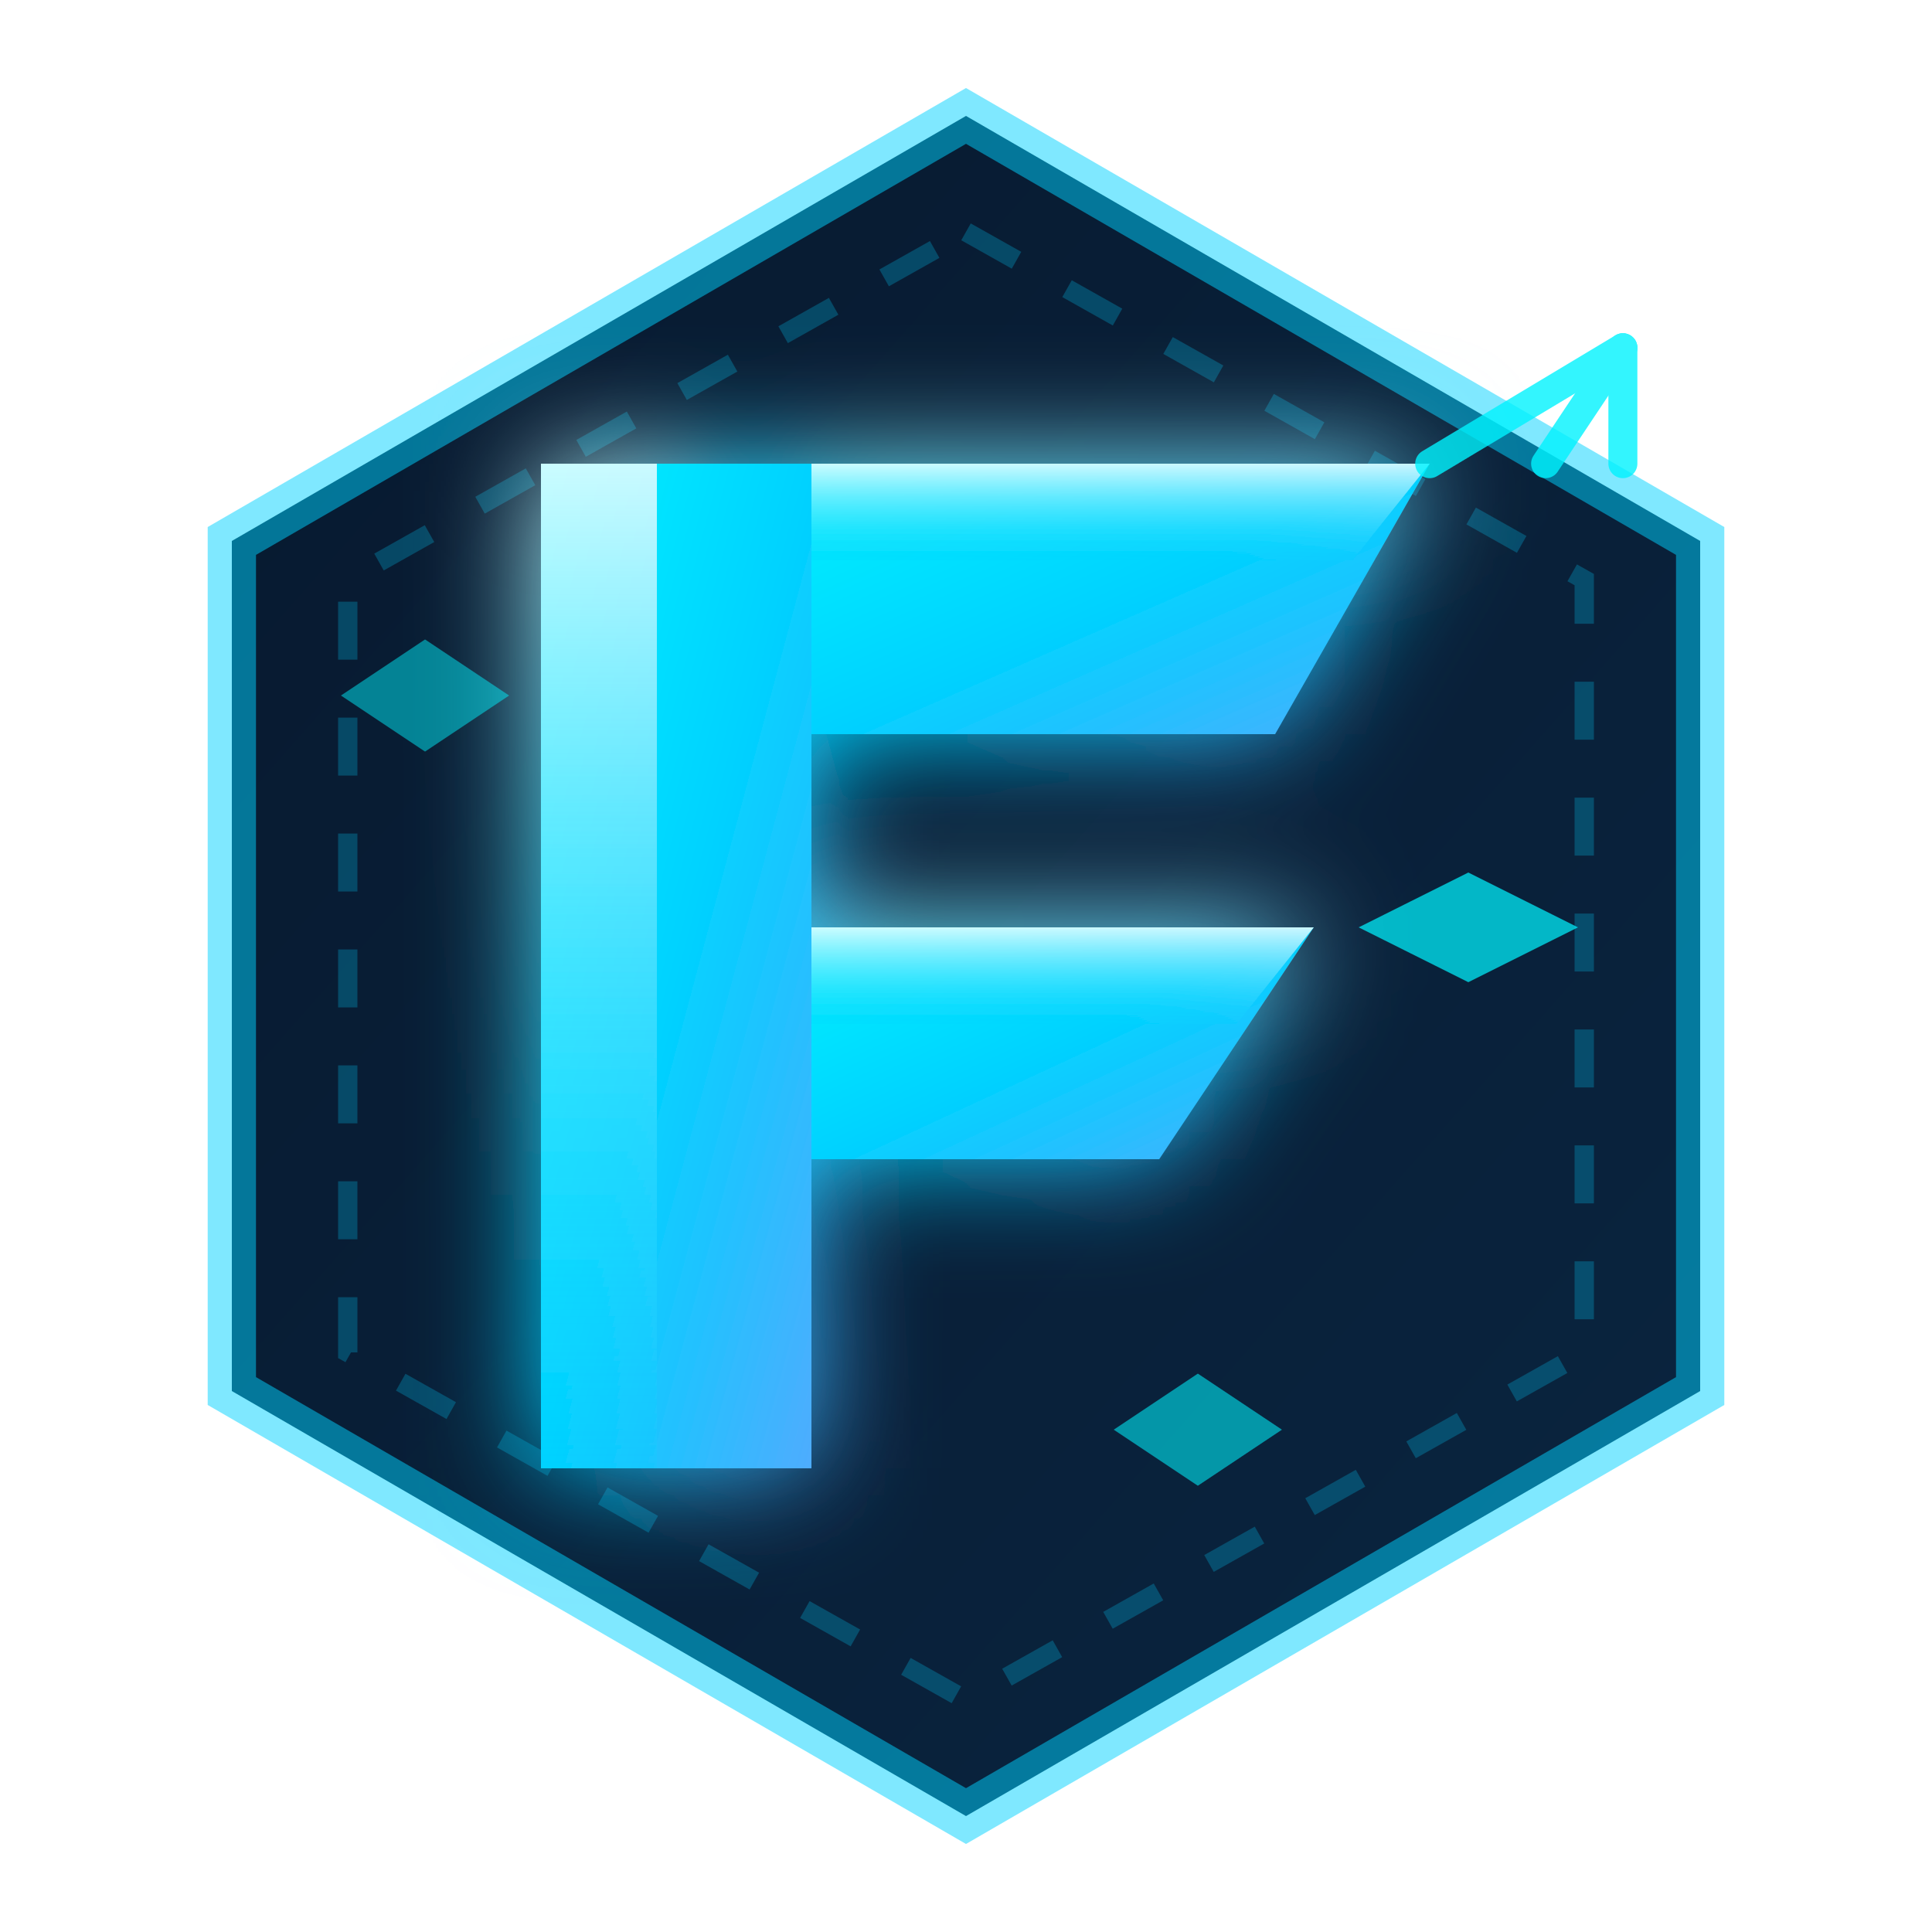
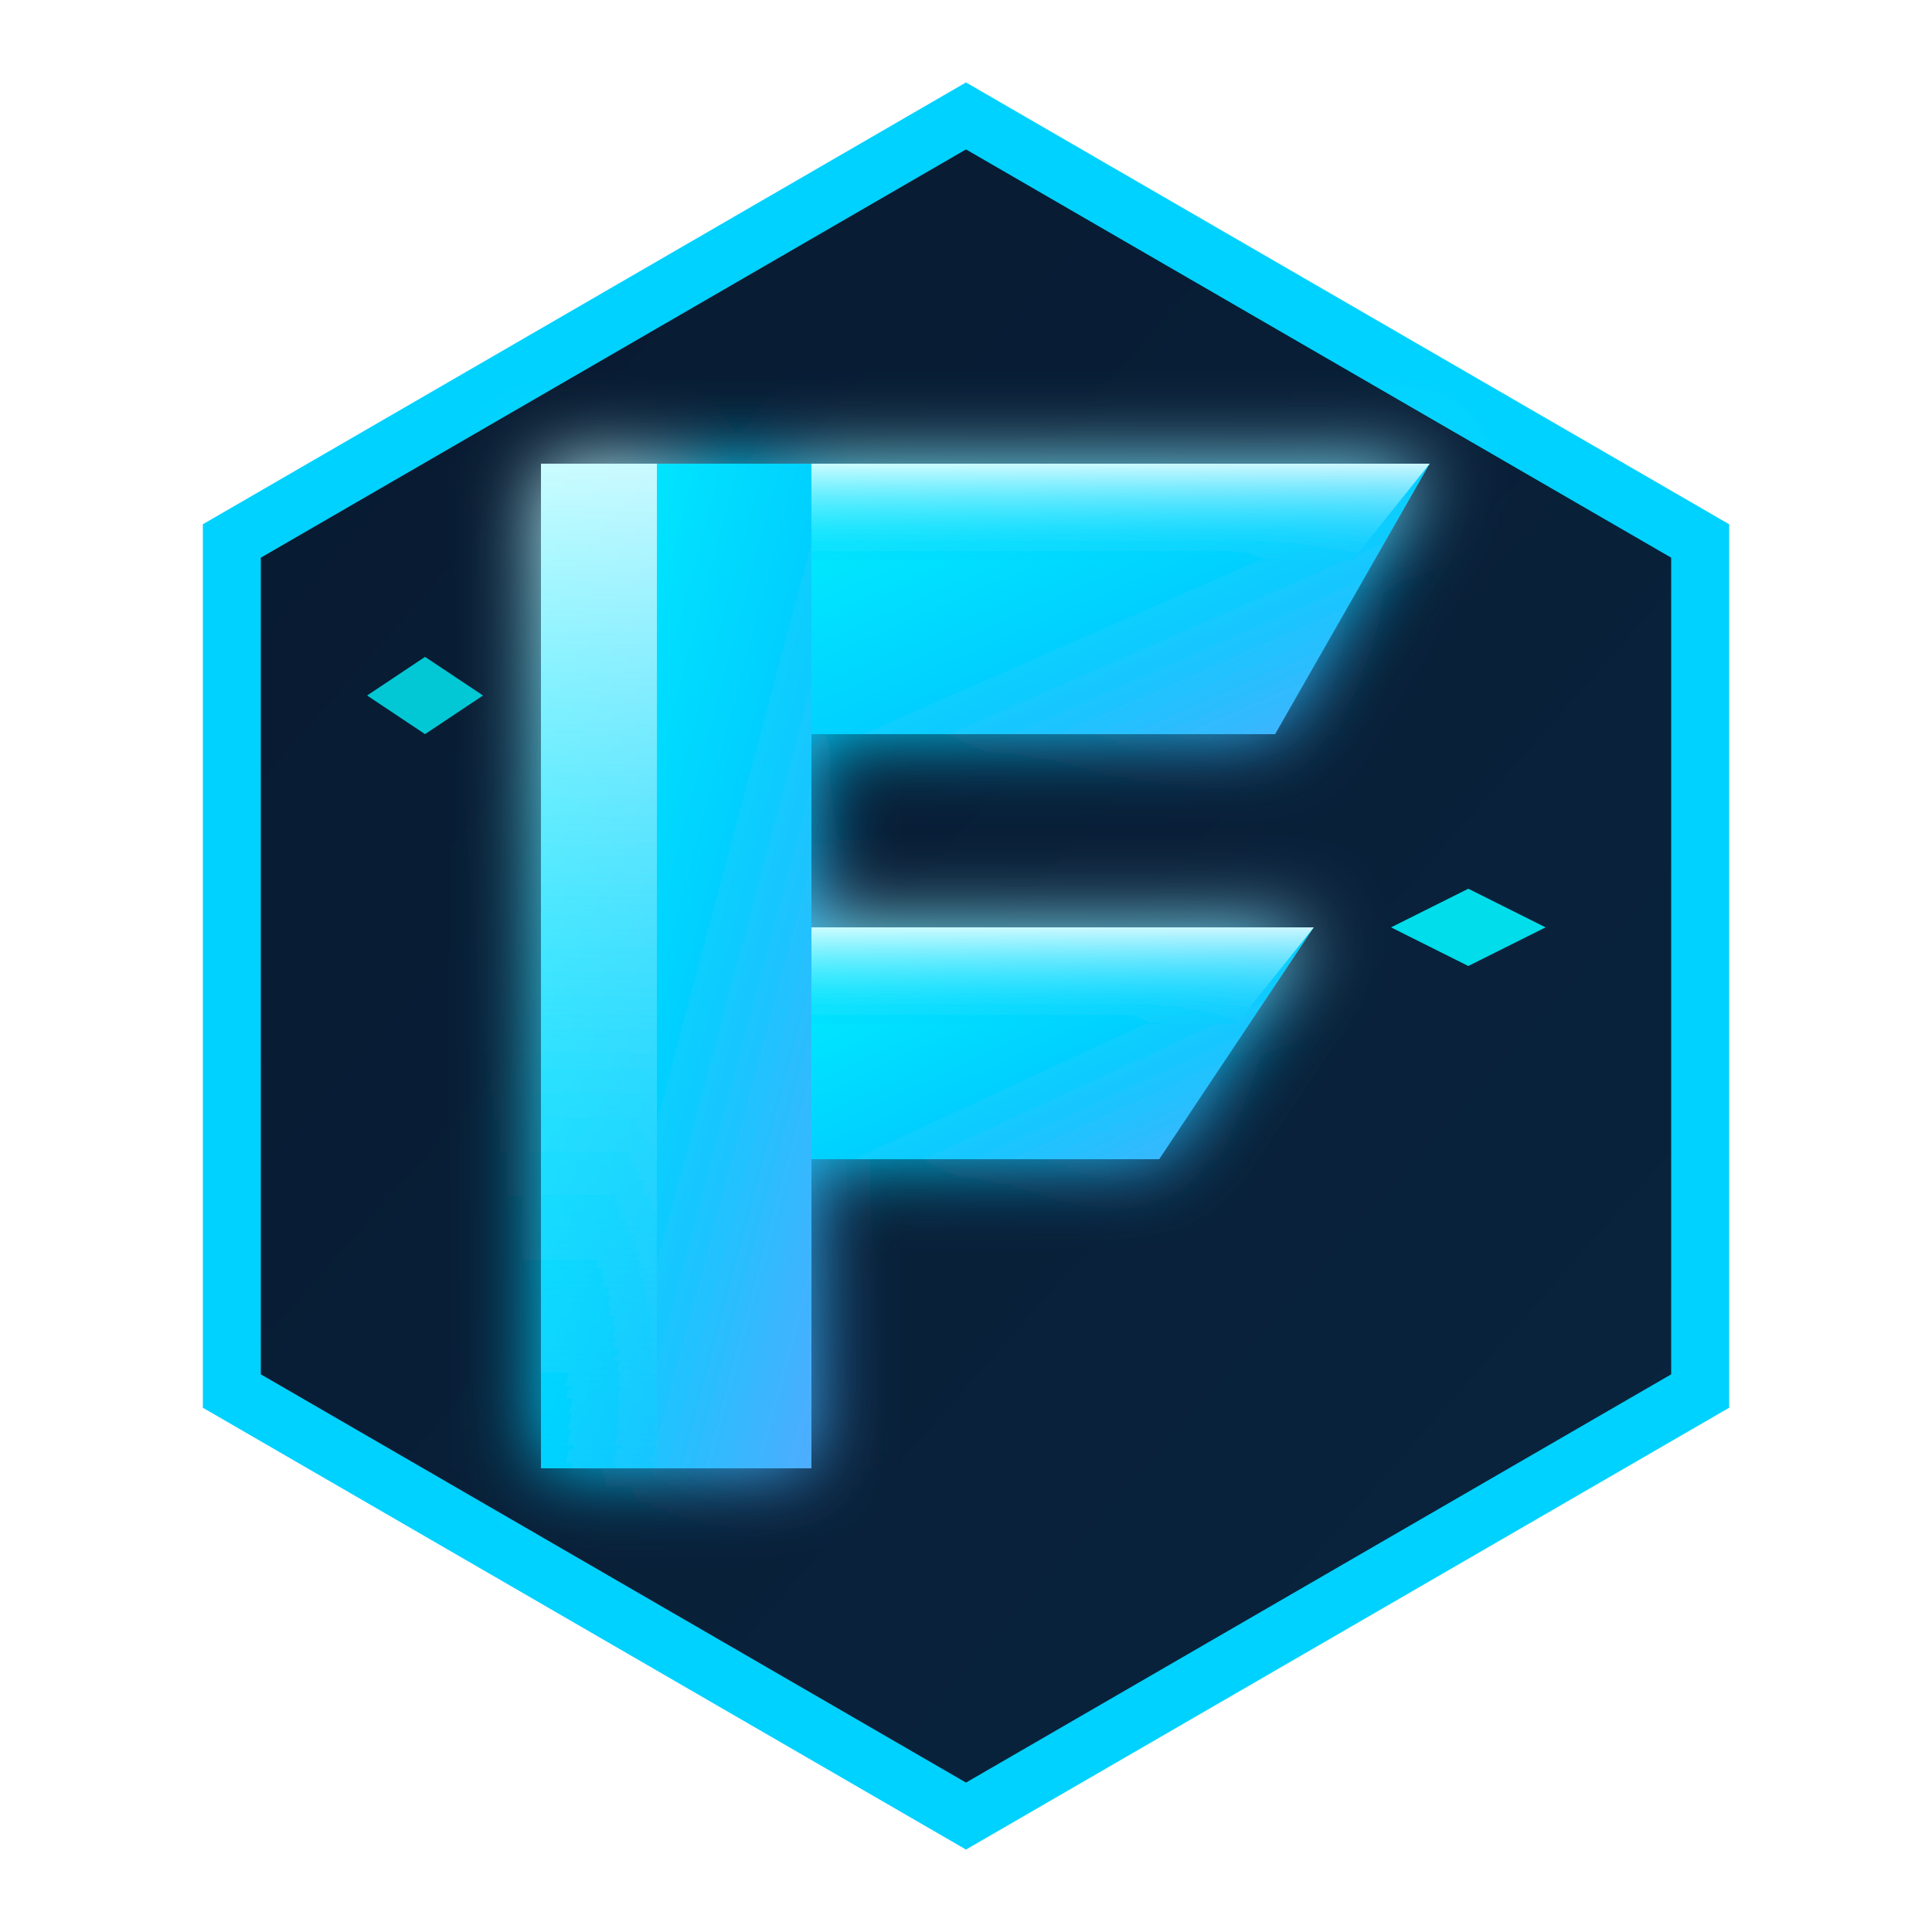
<svg xmlns="http://www.w3.org/2000/svg" viewBox="0 0 100 100" fill="none">
  <defs>
    <linearGradient id="iceBg" x1="0%" y1="0%" x2="100%" y2="100%">
      <stop offset="0%" stop-color="#07192f" />
      <stop offset="100%" stop-color="#0a2540" />
    </linearGradient>
    <linearGradient id="crystalGrad" x1="0%" y1="0%" x2="100%" y2="100%">
      <stop offset="0%" stop-color="#00f2fe" />
      <stop offset="50%" stop-color="#00d2ff" />
      <stop offset="100%" stop-color="#4facfe" />
    </linearGradient>
    <linearGradient id="shimmer" x1="0%" y1="0%" x2="0%" y2="100%">
      <stop offset="0%" stop-color="#ffffff" stop-opacity="0.8" />
      <stop offset="100%" stop-color="#00d2ff" stop-opacity="0.2" />
    </linearGradient>
    <filter id="glow" x="-20%" y="-20%" width="140%" height="140%">
-       <feGaussianBlur stdDeviation="3" result="blur" />
+       <feGaussianBlur stdDeviation="2" result="blur" />
      <feComposite in="SourceGraphic" in2="blur" operator="over" />
    </filter>
  </defs>
-   <polygon points="50,6 88,28 88,72 50,94 12,72 12,28" fill="url(#iceBg)" stroke="#00d2ff" stroke-width="2.5" stroke-opacity="0.5" rx="4" />
-   <polygon points="50,12 82,30 82,70 50,88 18,70 18,30" fill="none" stroke="#00d2ff" stroke-width="1" stroke-opacity="0.25" stroke-dasharray="3 3" />
+   <polygon points="50,6 88,28 88,72 50,94 12,72 12,28" fill="url(#iceBg)" stroke="#00d2ff" stroke-width="3" rx="4" />
  <g filter="url(#glow)">
    <path d="M 28 24 L 42 24 L 42 76 L 28 76 Z" fill="url(#crystalGrad)" />
    <path d="M 28 24 L 34 24 L 34 76 L 28 76 Z" fill="url(#shimmer)" />
    <path d="M 42 24 L 74 24 L 66 38 L 42 38 Z" fill="url(#crystalGrad)" />
    <path d="M 42 24 L 74 24 L 70 29 L 42 29 Z" fill="url(#shimmer)" />
    <path d="M 42 48 L 68 48 L 60 60 L 42 60 Z" fill="url(#crystalGrad)" />
    <path d="M 42 48 L 68 48 L 64 53 L 42 53 Z" fill="url(#shimmer)" />
  </g>
-   <g stroke="#00f2fe" stroke-width="1.5" stroke-linecap="round" opacity="0.8">
-     <line x1="74" y1="24" x2="84" y2="18" />
-     <line x1="80" y1="24" x2="84" y2="18" />
-     <line x1="84" y1="18" x2="84" y2="24" />
-     <polygon points="76,46 80,48 76,50 72,48" fill="#00f2fe" opacity="0.9" />
-     <polygon points="22,34 25,36 22,38 19,36" fill="#00f2fe" opacity="0.6" />
-     <polygon points="62,72 65,74 62,76 59,74" fill="#00f2fe" opacity="0.7" />
-   </g>
+   <polygon points="76,46 80,48 76,50 72,48" fill="#00f2fe" opacity="0.9" />
+   <polygon points="22,34 25,36 22,38 19,36" fill="#00f2fe" opacity="0.8" />
</svg>
